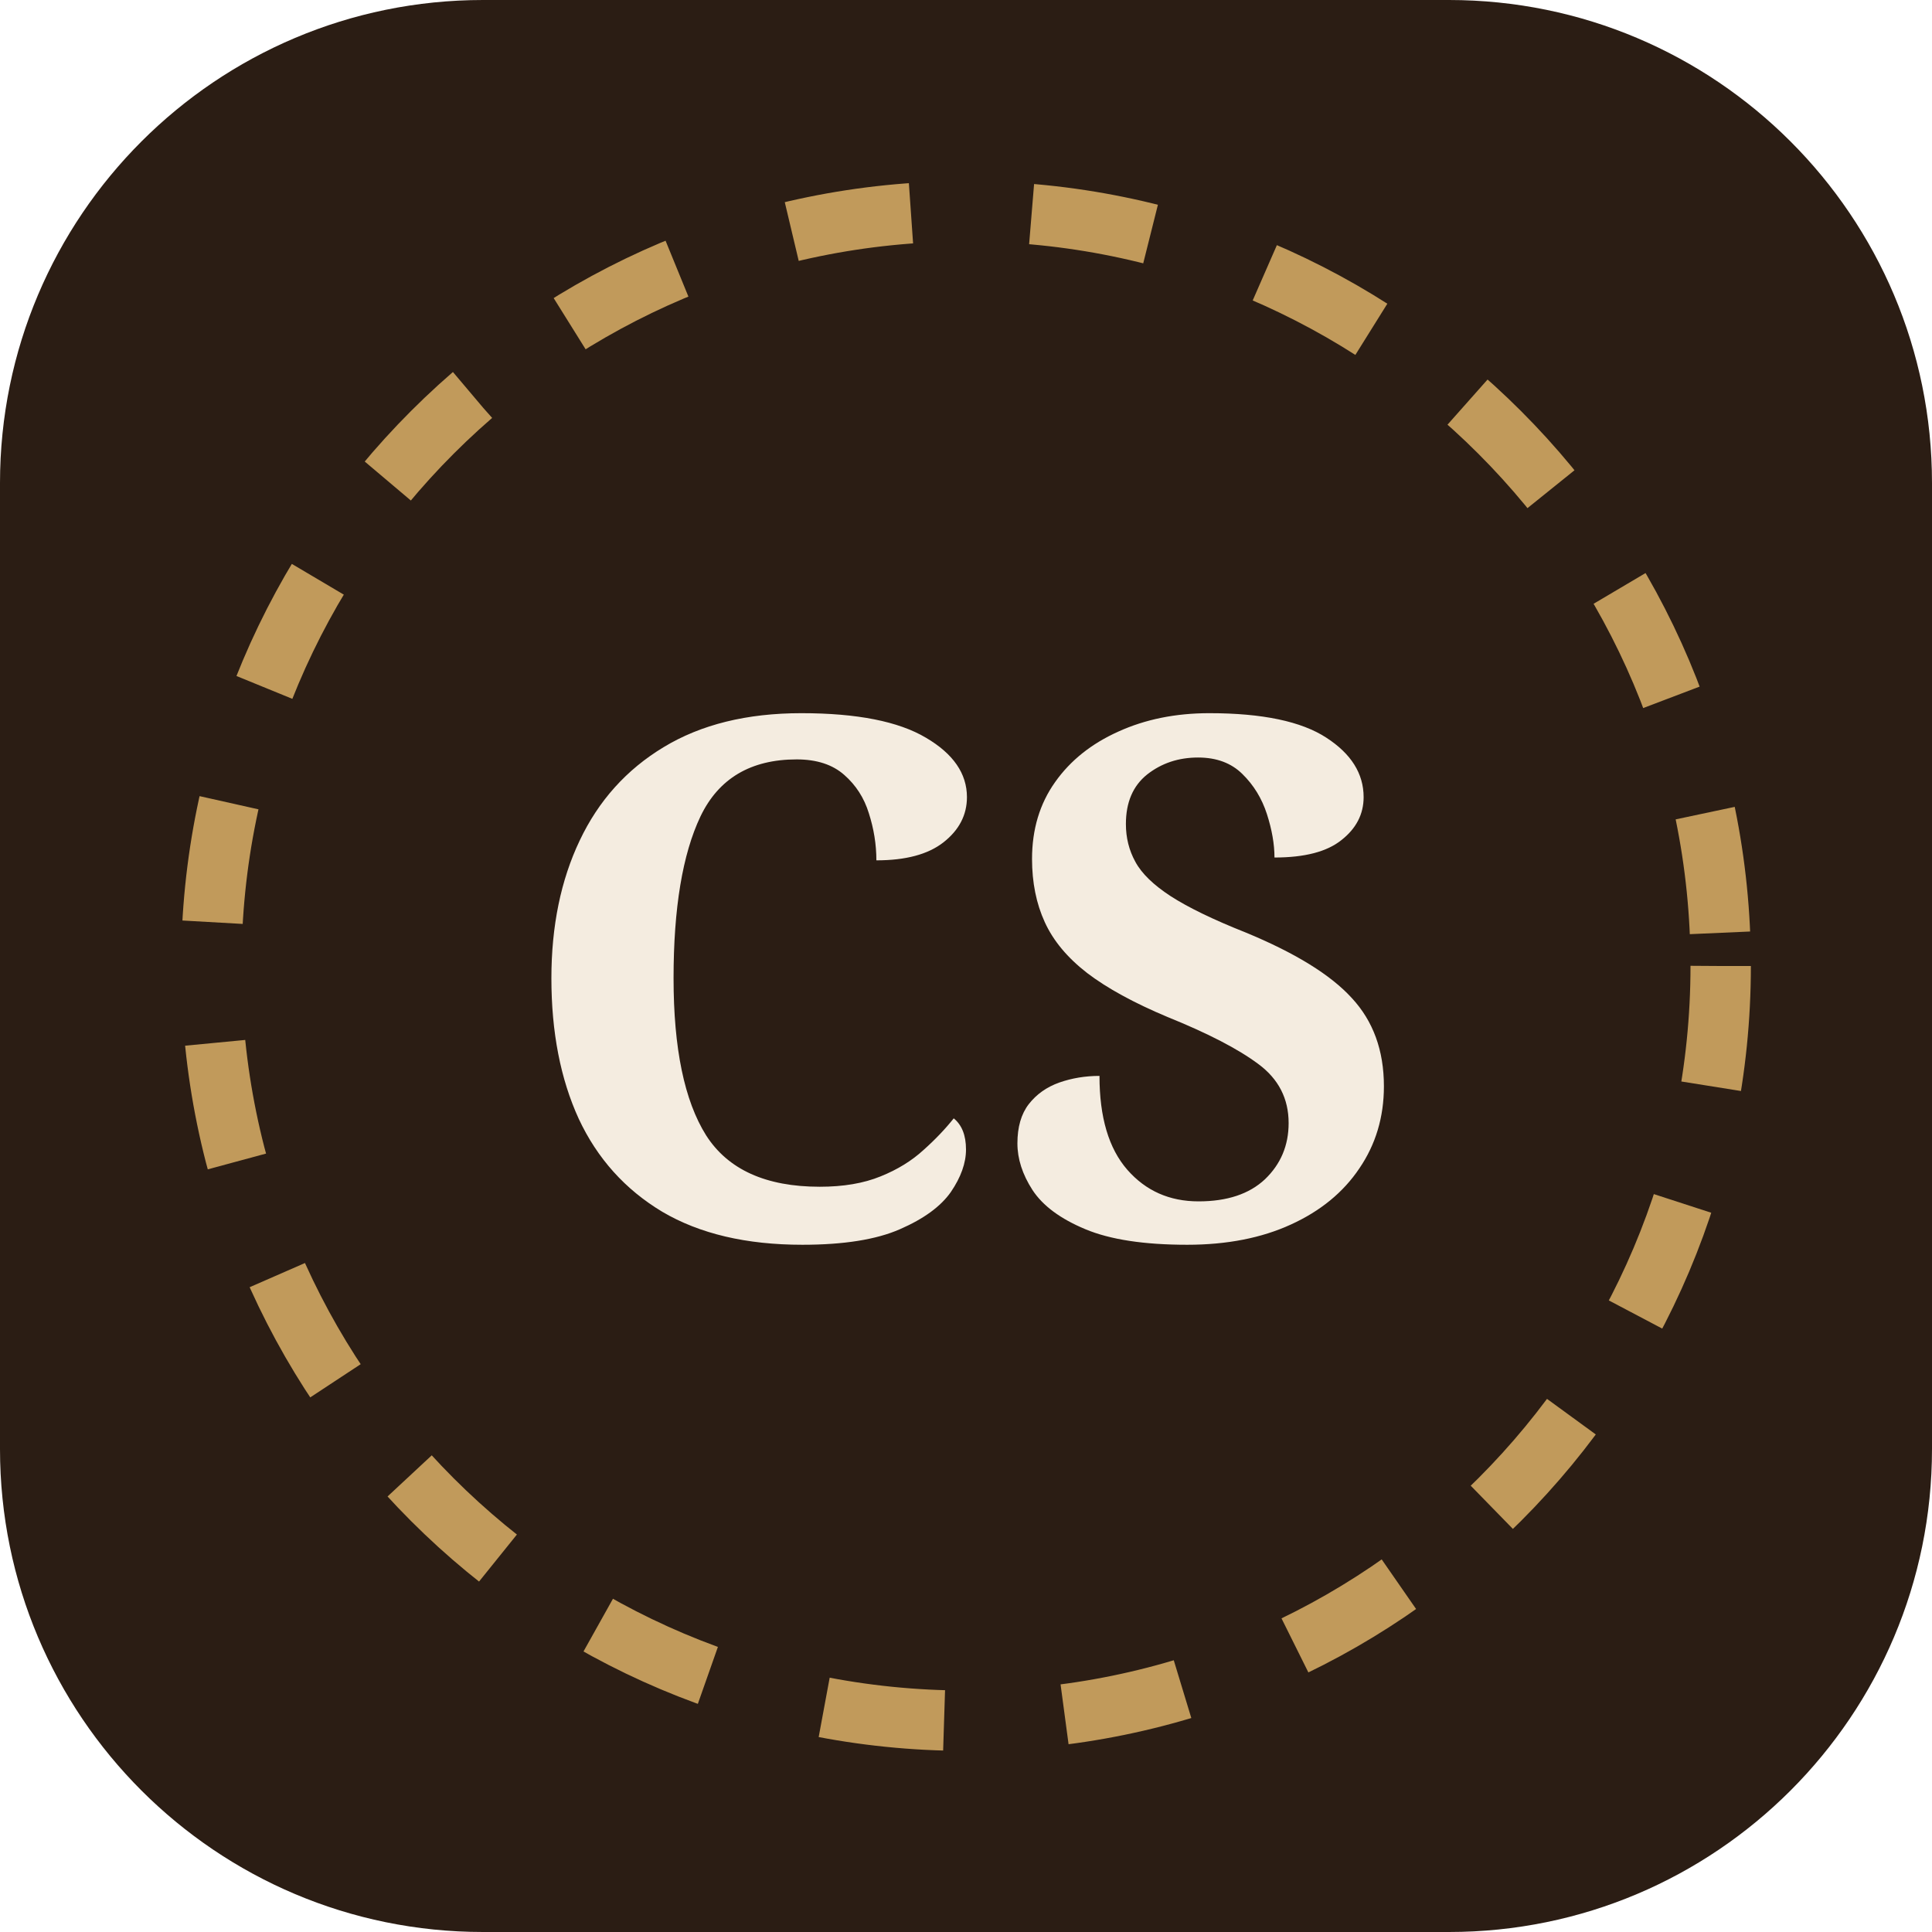
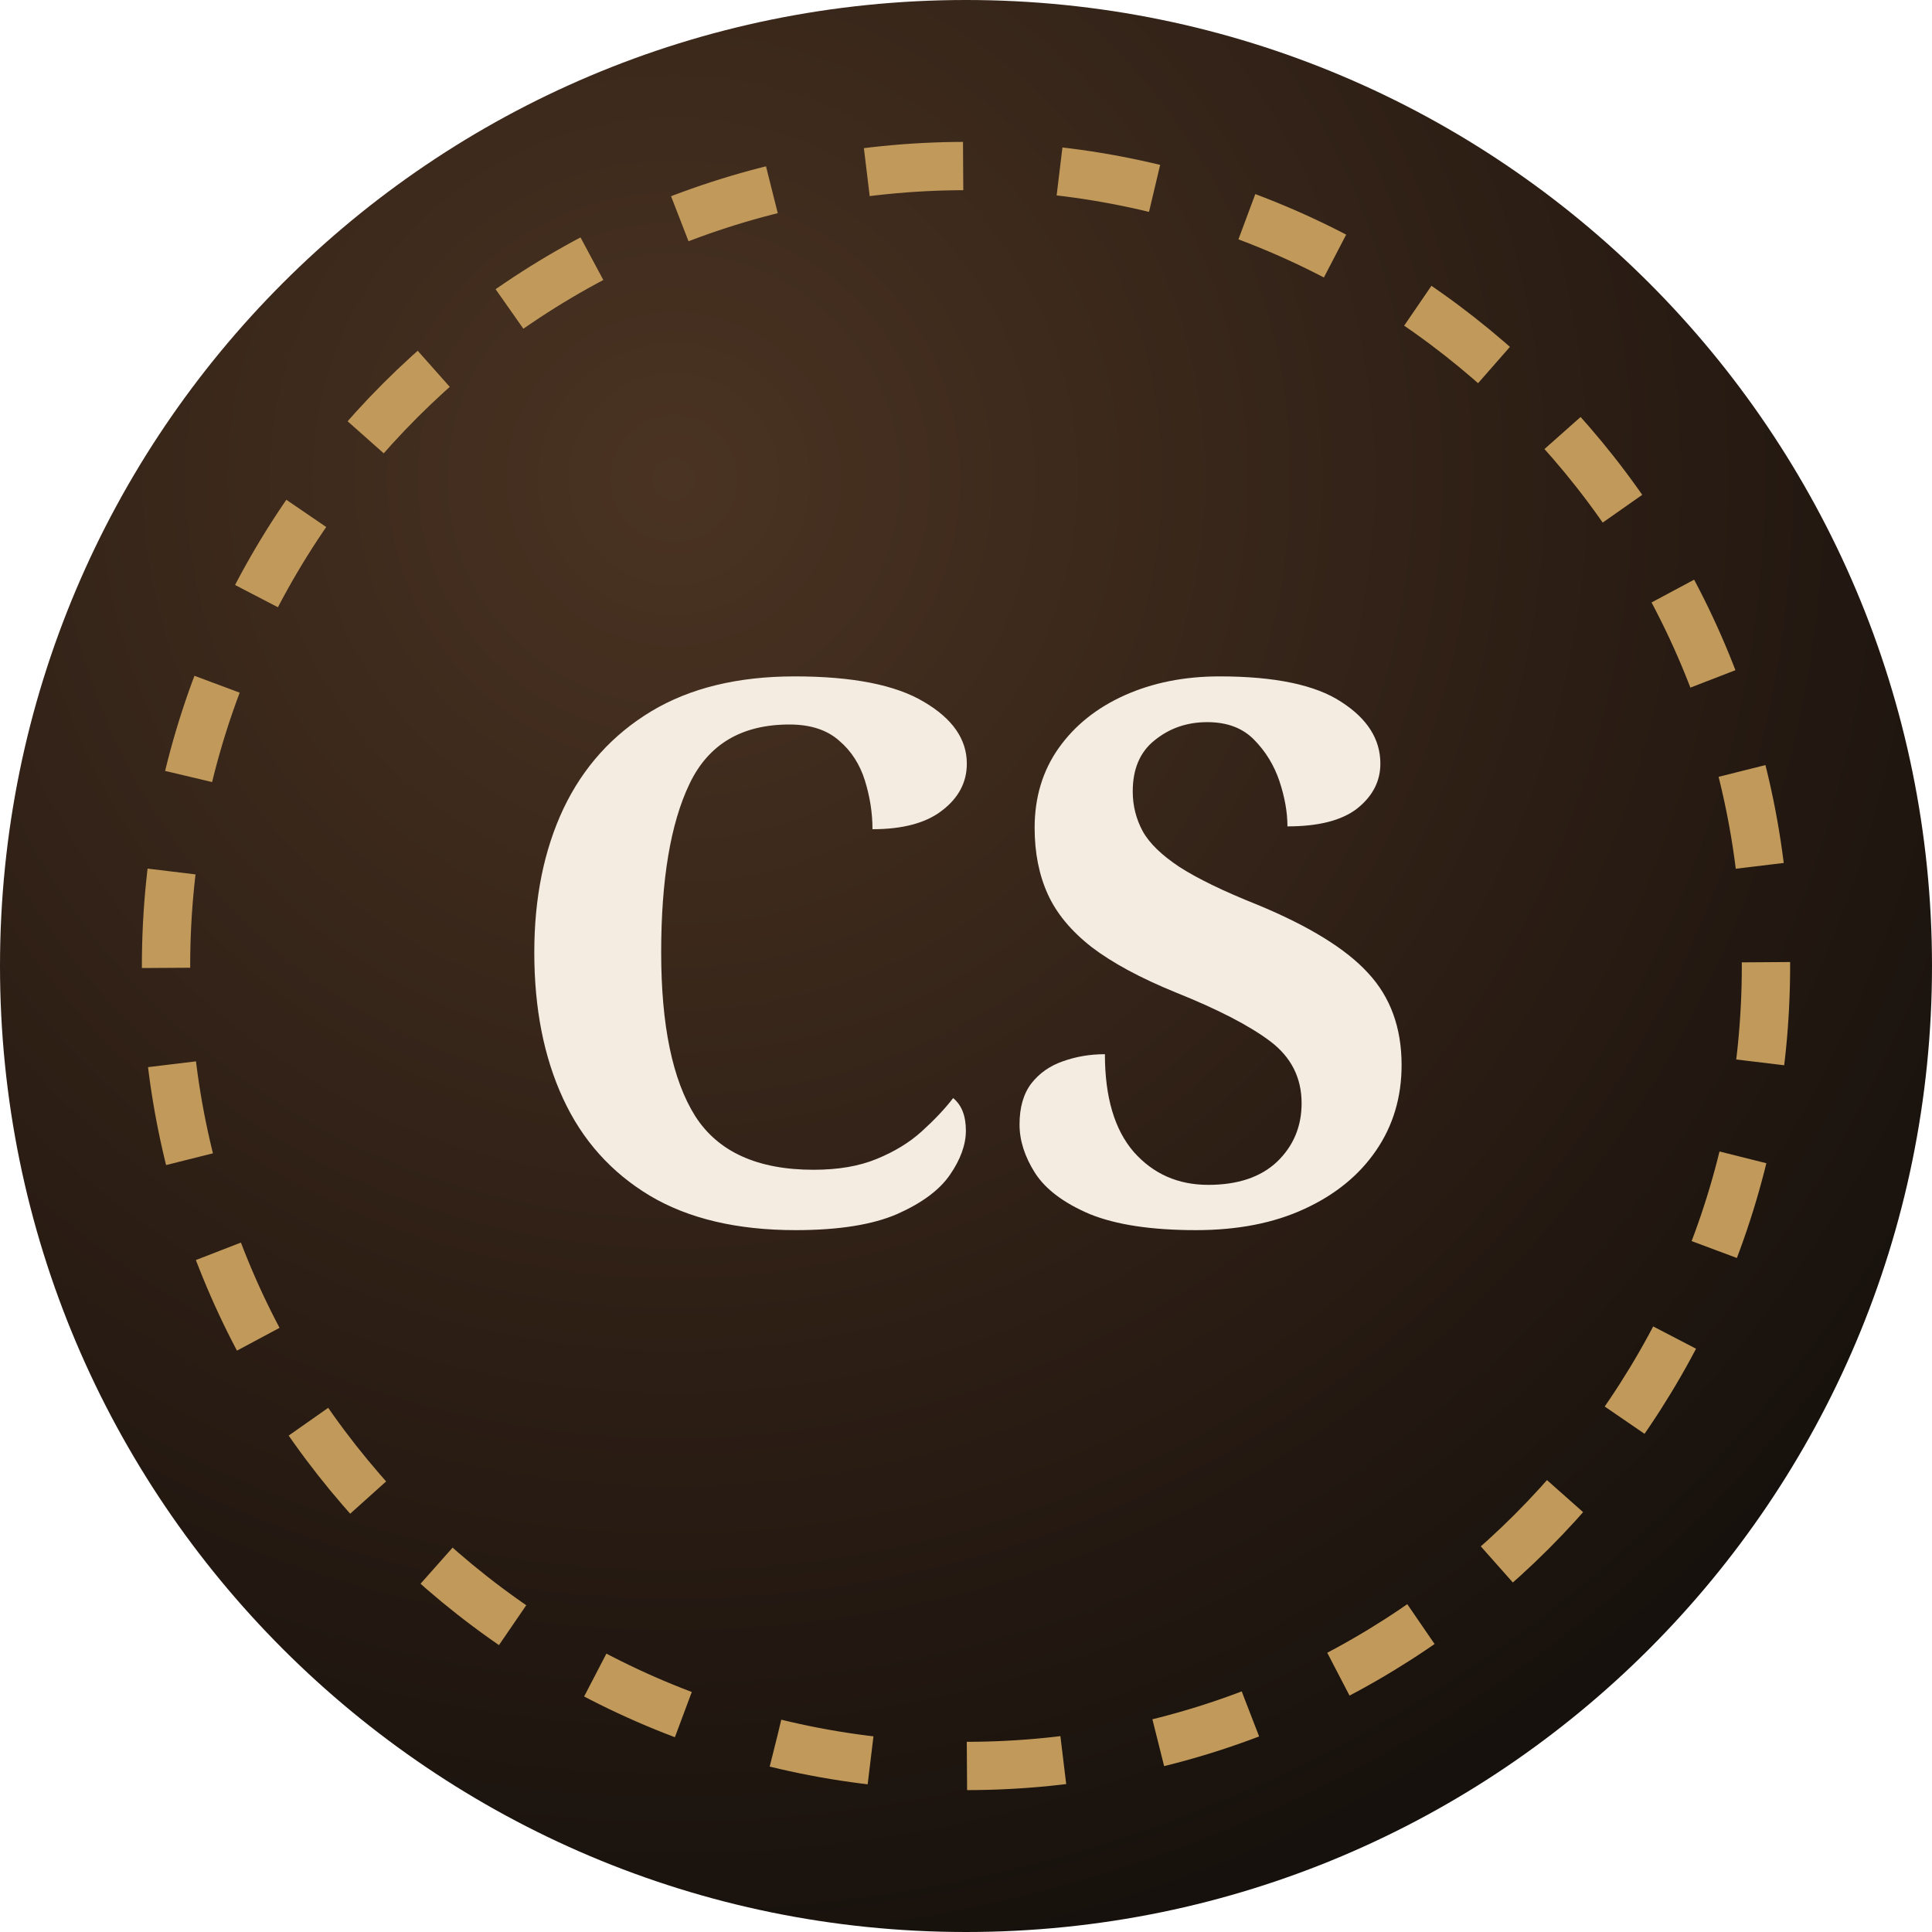
<svg xmlns="http://www.w3.org/2000/svg" viewBox="0 0 64 64">
-   <rect width="64" height="64" rx="16" fill="#2b1d14" />
-   <circle cx="32" cy="32" r="25" fill="none" stroke="#c19a5b" stroke-width="2" stroke-dasharray="4 4" />
-   <text x="32" y="41" text-anchor="middle" font-family="Georgia, serif" font-size="24" font-weight="600" fill="#f4ece0">CS</text>
+   <defs>
+     <radialGradient id="g" cx="35%" cy="25%" r="80%">
+       <stop offset="0" stop-color="#4a3322" />
+       <stop offset=".6" stop-color="#2b1d14" />
+       <stop offset="1" stop-color="#15100c" />
+     </radialGradient>
+   </defs>
+   <circle cx="32" cy="32" r="32" fill="url(#g)" />
+   <circle cx="32" cy="32" r="26.5" fill="none" stroke="#c19a5b" stroke-width="1.6" stroke-dasharray="3.2 3.2" />
+   <text x="32" y="40.5" text-anchor="middle" font-family="Cormorant Garamond, Georgia, serif" font-size="25" font-weight="600" fill="#f4ece0">CS</text>
</svg>
